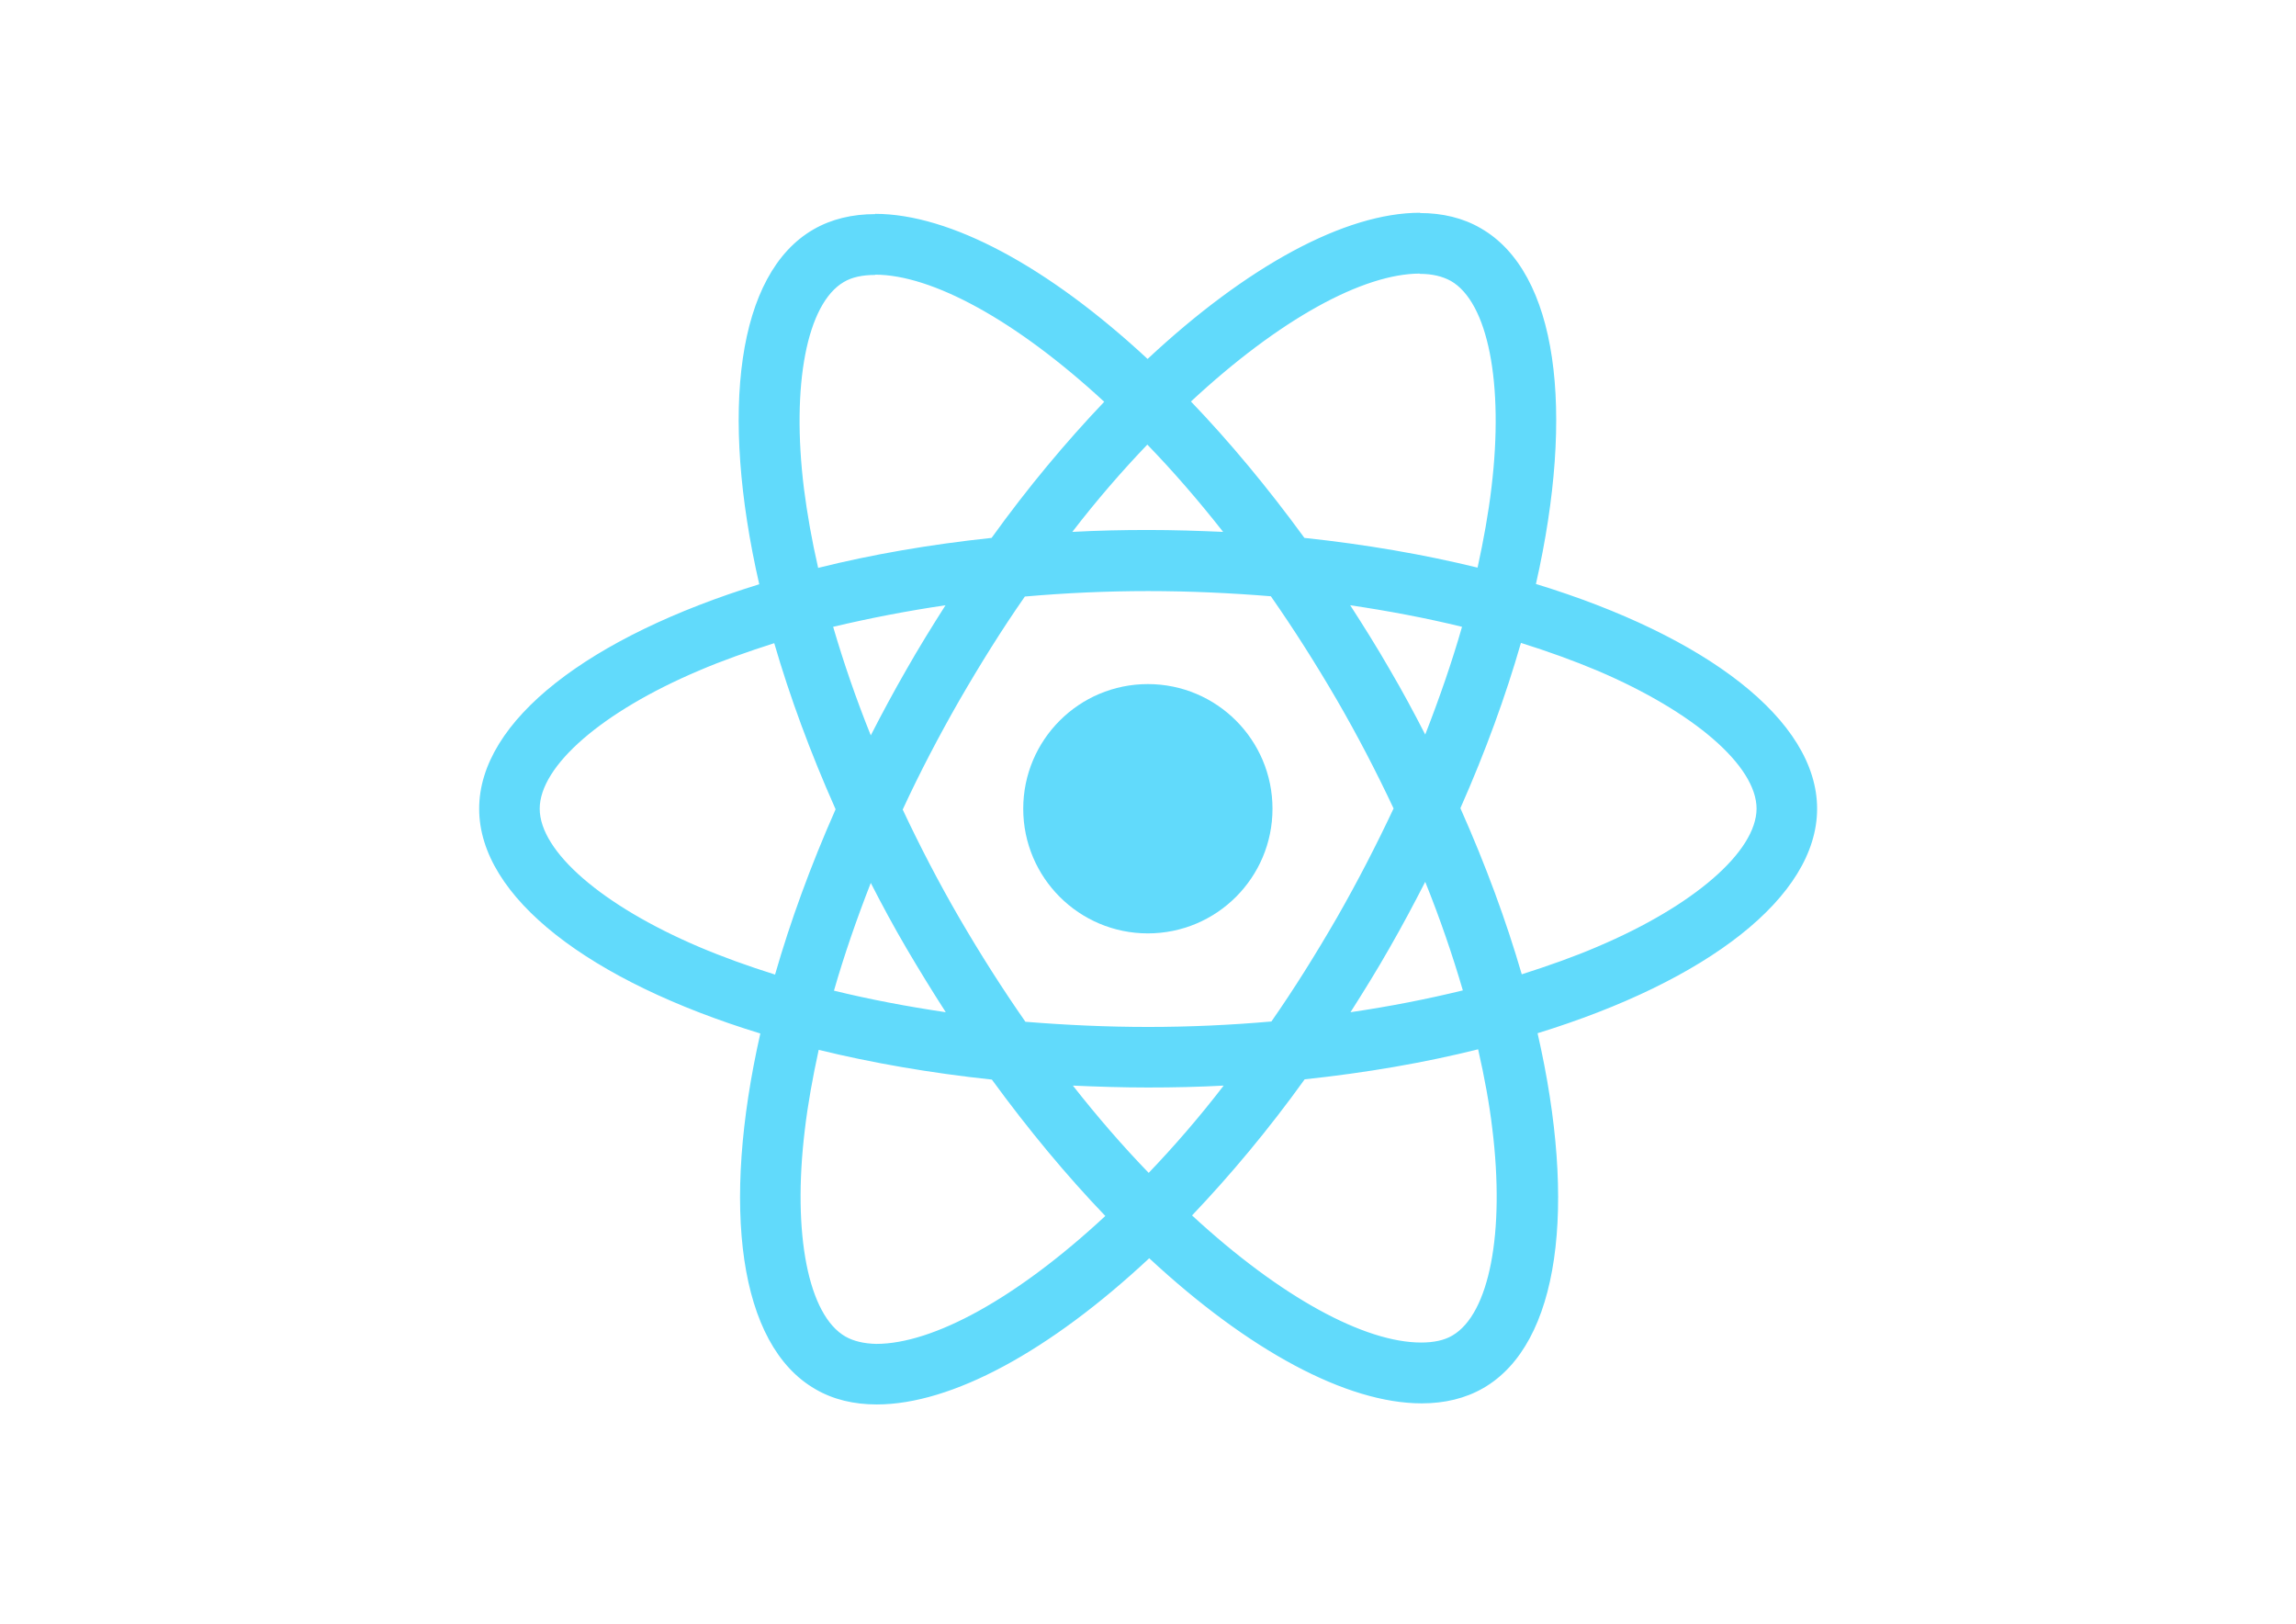
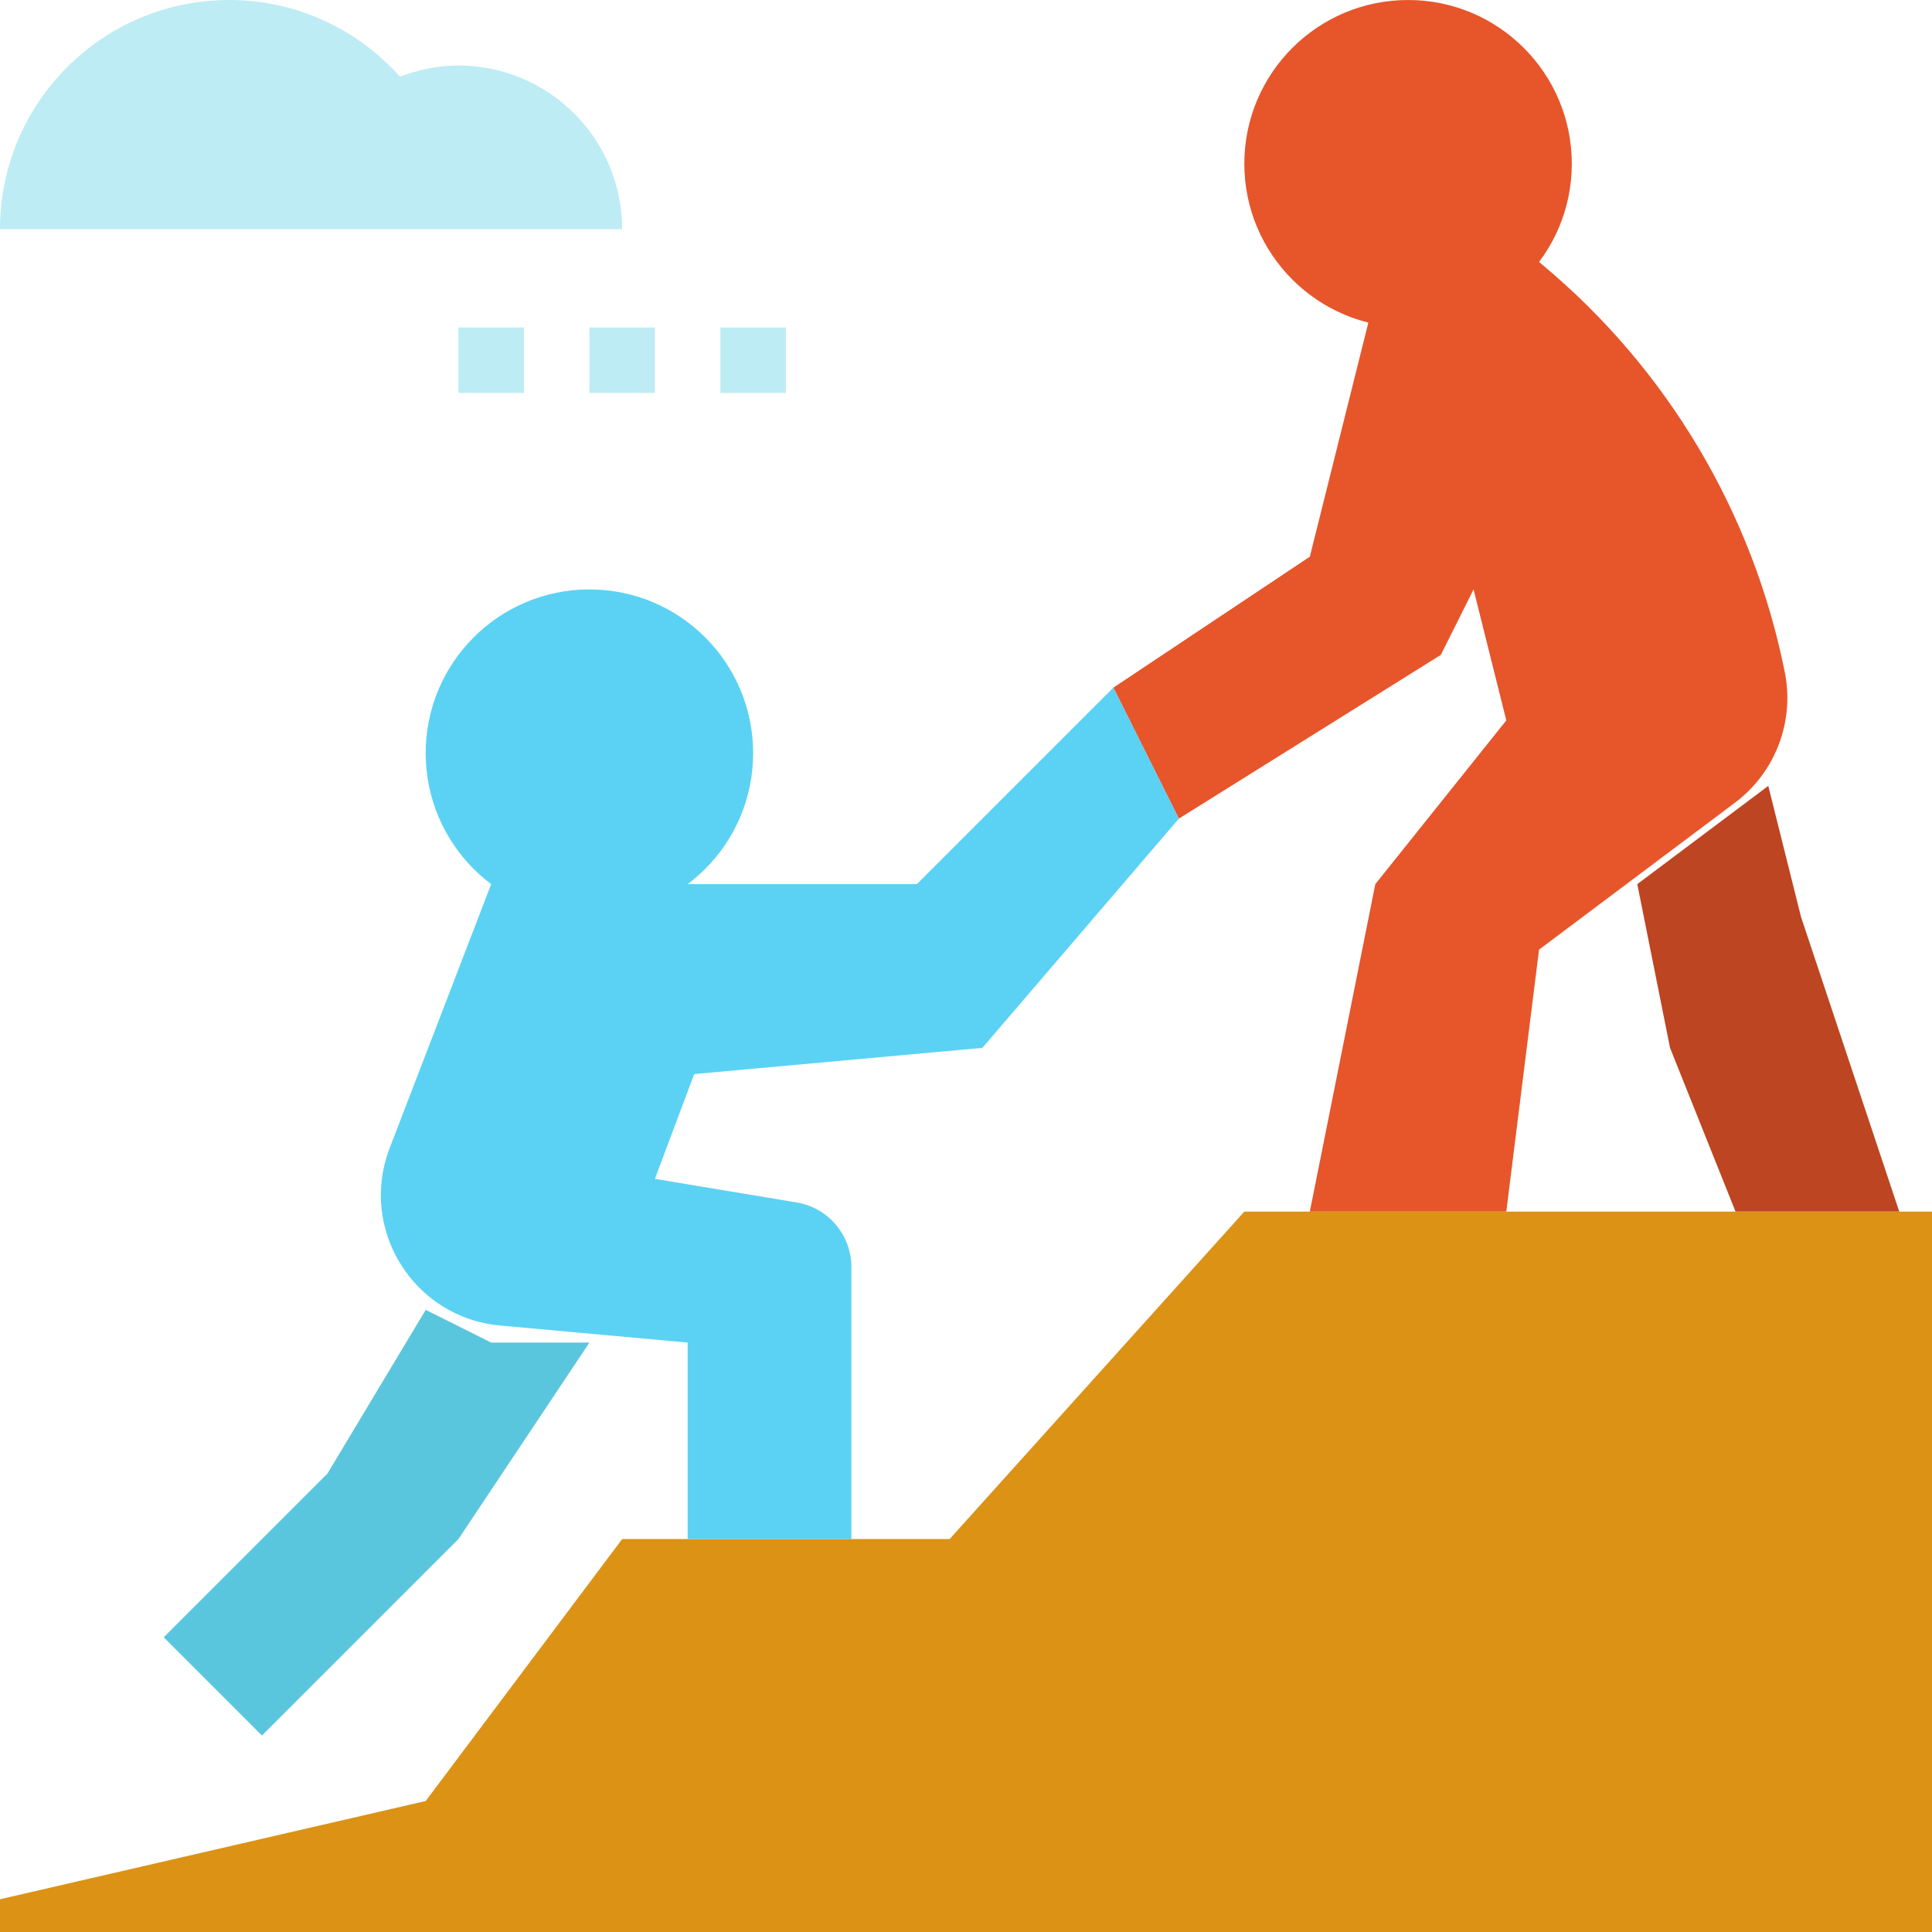
- <svg xmlns="http://www.w3.org/2000/svg" viewBox="0 0 841.9 595.3">
-   <g fill="#61DAFB">
-     <path d="M666.3 296.5c0-32.5-40.7-63.3-103.1-82.4 14.4-63.6 8-114.2-20.2-130.4-6.5-3.8-14.1-5.6-22.4-5.6v22.3c4.6 0 8.3.9 11.4 2.6 13.6 7.8 19.5 37.5 14.9 75.7-1.1 9.4-2.9 19.3-5.1 29.4-19.6-4.8-41-8.5-63.5-10.9-13.5-18.5-27.5-35.3-41.6-50 32.6-30.3 63.2-46.9 84-46.9V78c-27.5 0-63.5 19.6-99.9 53.6-36.4-33.8-72.4-53.2-99.9-53.2v22.3c20.7 0 51.4 16.5 84 46.6-14 14.7-28 31.4-41.3 49.9-22.6 2.4-44 6.1-63.6 11-2.3-10-4-19.7-5.2-29-4.7-38.2 1.1-67.9 14.6-75.8 3-1.8 6.9-2.6 11.5-2.6V78.5c-8.4 0-16 1.8-22.6 5.6-28.1 16.2-34.4 66.7-19.9 130.1-62.2 19.2-102.7 49.9-102.7 82.3 0 32.5 40.7 63.3 103.1 82.4-14.4 63.6-8 114.2 20.2 130.4 6.5 3.8 14.1 5.6 22.5 5.6 27.5 0 63.5-19.6 99.9-53.6 36.4 33.8 72.4 53.2 99.9 53.2 8.4 0 16-1.8 22.6-5.6 28.1-16.2 34.4-66.7 19.9-130.1 62-19.1 102.5-49.9 102.5-82.3zm-130.2-66.7c-3.7 12.9-8.3 26.2-13.5 39.5-4.1-8-8.4-16-13.1-24-4.6-8-9.5-15.8-14.4-23.4 14.2 2.1 27.9 4.7 41 7.9zm-45.8 106.5c-7.8 13.5-15.8 26.3-24.1 38.2-14.9 1.3-30 2-45.2 2-15.1 0-30.2-.7-45-1.9-8.3-11.9-16.4-24.6-24.2-38-7.6-13.1-14.5-26.4-20.8-39.8 6.2-13.4 13.2-26.8 20.7-39.9 7.8-13.5 15.8-26.3 24.1-38.2 14.9-1.3 30-2 45.2-2 15.1 0 30.2.7 45 1.9 8.3 11.9 16.4 24.6 24.2 38 7.6 13.1 14.5 26.4 20.8 39.8-6.3 13.4-13.2 26.8-20.7 39.9zm32.3-13c5.4 13.4 10 26.8 13.8 39.8-13.1 3.2-26.9 5.9-41.2 8 4.9-7.7 9.8-15.6 14.4-23.7 4.6-8 8.9-16.1 13-24.1zM421.2 430c-9.3-9.6-18.6-20.3-27.8-32 9 .4 18.2.7 27.5.7 9.4 0 18.7-.2 27.8-.7-9 11.7-18.3 22.4-27.5 32zm-74.4-58.9c-14.2-2.1-27.9-4.7-41-7.9 3.7-12.9 8.3-26.2 13.5-39.5 4.1 8 8.4 16 13.1 24 4.7 8 9.5 15.8 14.4 23.4zM420.7 163c9.3 9.6 18.6 20.3 27.8 32-9-.4-18.2-.7-27.5-.7-9.4 0-18.7.2-27.8.7 9-11.7 18.3-22.4 27.5-32zm-74 58.9c-4.9 7.7-9.8 15.6-14.4 23.7-4.6 8-8.9 16-13 24-5.4-13.4-10-26.8-13.8-39.8 13.1-3.1 26.9-5.8 41.2-7.9zm-90.5 125.2c-35.4-15.1-58.3-34.9-58.3-50.6 0-15.7 22.9-35.6 58.3-50.6 8.6-3.7 18-7 27.7-10.1 5.7 19.6 13.2 40 22.5 60.9-9.2 20.8-16.6 41.1-22.2 60.6-9.9-3.1-19.3-6.5-28-10.2zM310 490c-13.6-7.8-19.5-37.5-14.9-75.7 1.1-9.4 2.9-19.3 5.1-29.4 19.6 4.8 41 8.5 63.5 10.9 13.5 18.5 27.5 35.3 41.6 50-32.6 30.3-63.2 46.9-84 46.9-4.5-.1-8.3-1-11.3-2.7zm237.2-76.2c4.7 38.2-1.1 67.9-14.6 75.8-3 1.8-6.9 2.6-11.5 2.6-20.7 0-51.4-16.5-84-46.6 14-14.7 28-31.4 41.3-49.9 22.6-2.4 44-6.1 63.6-11 2.3 10.1 4.1 19.8 5.2 29.1zm38.5-66.7c-8.6 3.7-18 7-27.7 10.1-5.7-19.6-13.2-40-22.5-60.9 9.2-20.8 16.6-41.1 22.2-60.6 9.9 3.1 19.3 6.5 28.1 10.2 35.4 15.1 58.3 34.9 58.3 50.6-.1 15.7-23 35.6-58.4 50.6zM320.8 78.4z" />
-     <circle cx="420.9" cy="296.5" r="45.7" />
-     <path d="M520.5 78.1z" />
+ <svg xmlns="http://www.w3.org/2000/svg" version="1.1" id="Capa_1" x="0px" y="0px" viewBox="0 0 512 512" style="enable-background:new 0 0 512 512;" xml:space="preserve">
+   <circle style="fill:#E7552B;" cx="373.153" cy="43.39" r="43.39" />
+   <circle style="fill:#5BD2F3;" cx="156.203" cy="199.593" r="43.39" />
+   <path style="fill:#E7552B;" d="M390.508,156.203l8.678,34.712l-34.712,43.39l-17.356,86.78h52.068l8.678-69.424l51.92-38.938  c10.691-8.018,15.829-21.469,13.208-34.573l0,0c-8.452-42.27-31.128-80.375-64.243-107.98l-0.885-0.746l-43.39,8.678l-17.356,69.424  l-52.068,34.712l17.356,34.712l69.424-43.39l17.356-34.712" />
+   <polygon style="fill:#BE4522;" points="433.898,234.305 442.576,277.695 459.932,321.085 503.322,321.085 477.288,242.983   468.61,208.271 " />
+   <polygon style="fill:#DB9215;" points="512,321.085 329.763,321.085 251.661,407.864 164.881,407.864 112.814,477.288 0,503.322   0,512 512,512 " />
+   <g>
+     <polygon style="fill:#5BD2F3;" points="164.881,286.373 260.339,277.695 312.407,216.949 295.051,182.237 242.983,234.305    164.881,234.305  " />
+     <path style="fill:#5BD2F3;" d="M130.169,234.305l-26.902,69.944c-8.27,21.504,6.318,44.943,29.253,47.026l49.716,4.521v52.068   h43.39v-72.079c0-8.487-6.135-15.724-14.501-17.122l-37.567-6.257l26.034-69.424L130.169,234.305z" />
  </g>
+   <polygon style="fill:#5AC6DD;" points="112.814,347.119 86.78,390.508 43.39,433.898 69.424,459.932 121.492,407.864   156.203,355.797 130.169,355.797 " />
+   <g>
+     <path style="fill:#BEECF4;" d="M121.492,17.356c-5.476,0-10.665,1.128-15.481,2.977C94.885,7.88,78.753,0,60.746,0   C27.197,0,0,27.197,0,60.746h78.102h43.39h43.39C164.881,36.786,145.451,17.356,121.492,17.356z" />
+     <rect x="121.492" y="86.78" style="fill:#BEECF4;" width="17.356" height="17.356" />
+     <rect x="156.203" y="86.78" style="fill:#BEECF4;" width="17.356" height="17.356" />
+     <rect x="190.915" y="86.78" style="fill:#BEECF4;" width="17.356" height="17.356" />
+   </g>
+   <g>
+ </g>
+   <g>
+ </g>
+   <g>
+ </g>
+   <g>
+ </g>
+   <g>
+ </g>
+   <g>
+ </g>
+   <g>
+ </g>
+   <g>
+ </g>
+   <g>
+ </g>
+   <g>
+ </g>
+   <g>
+ </g>
+   <g>
+ </g>
+   <g>
+ </g>
+   <g>
+ </g>
+   <g>
+ </g>
</svg>
